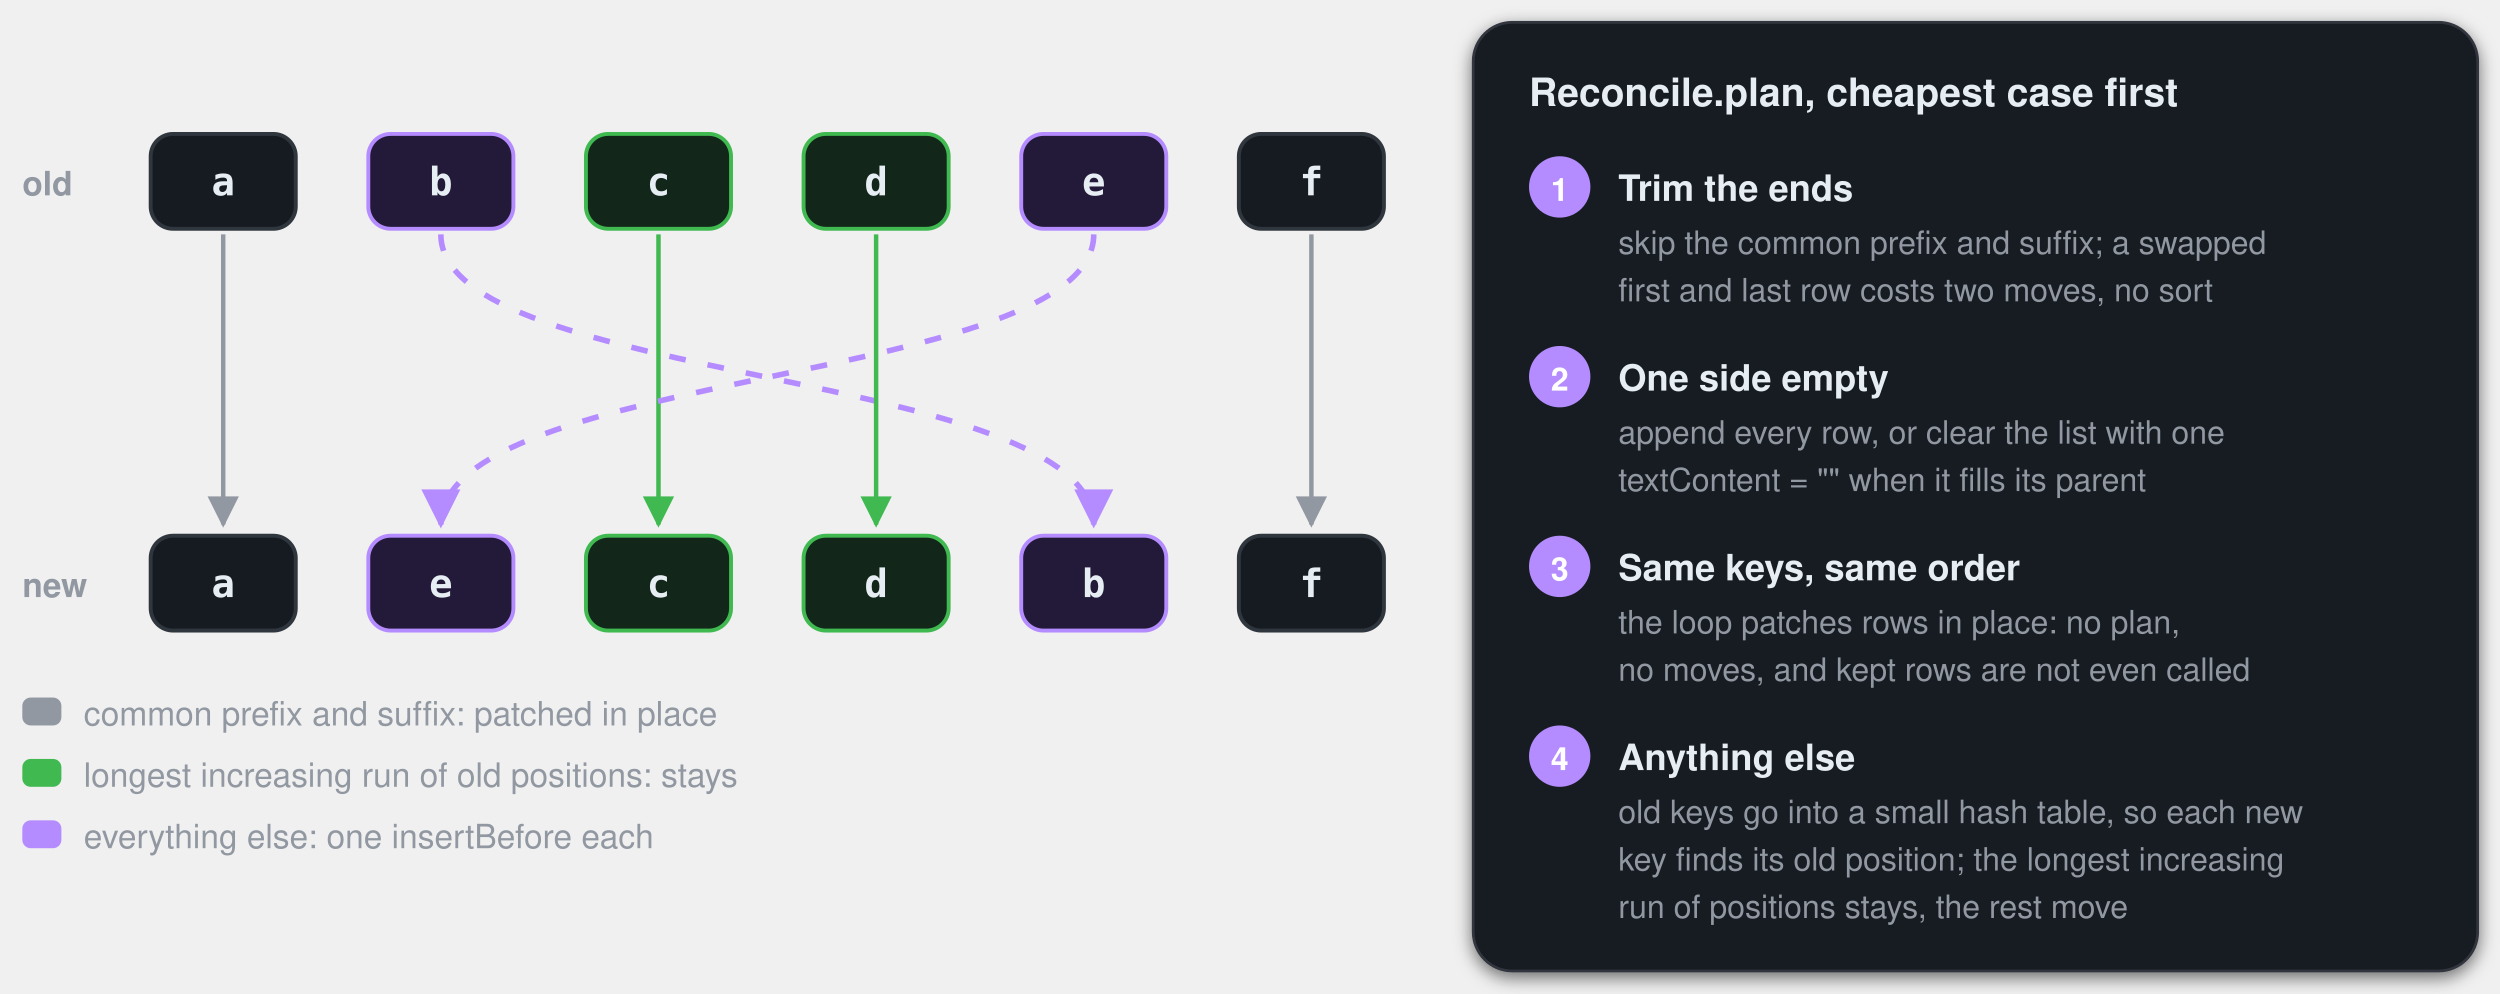
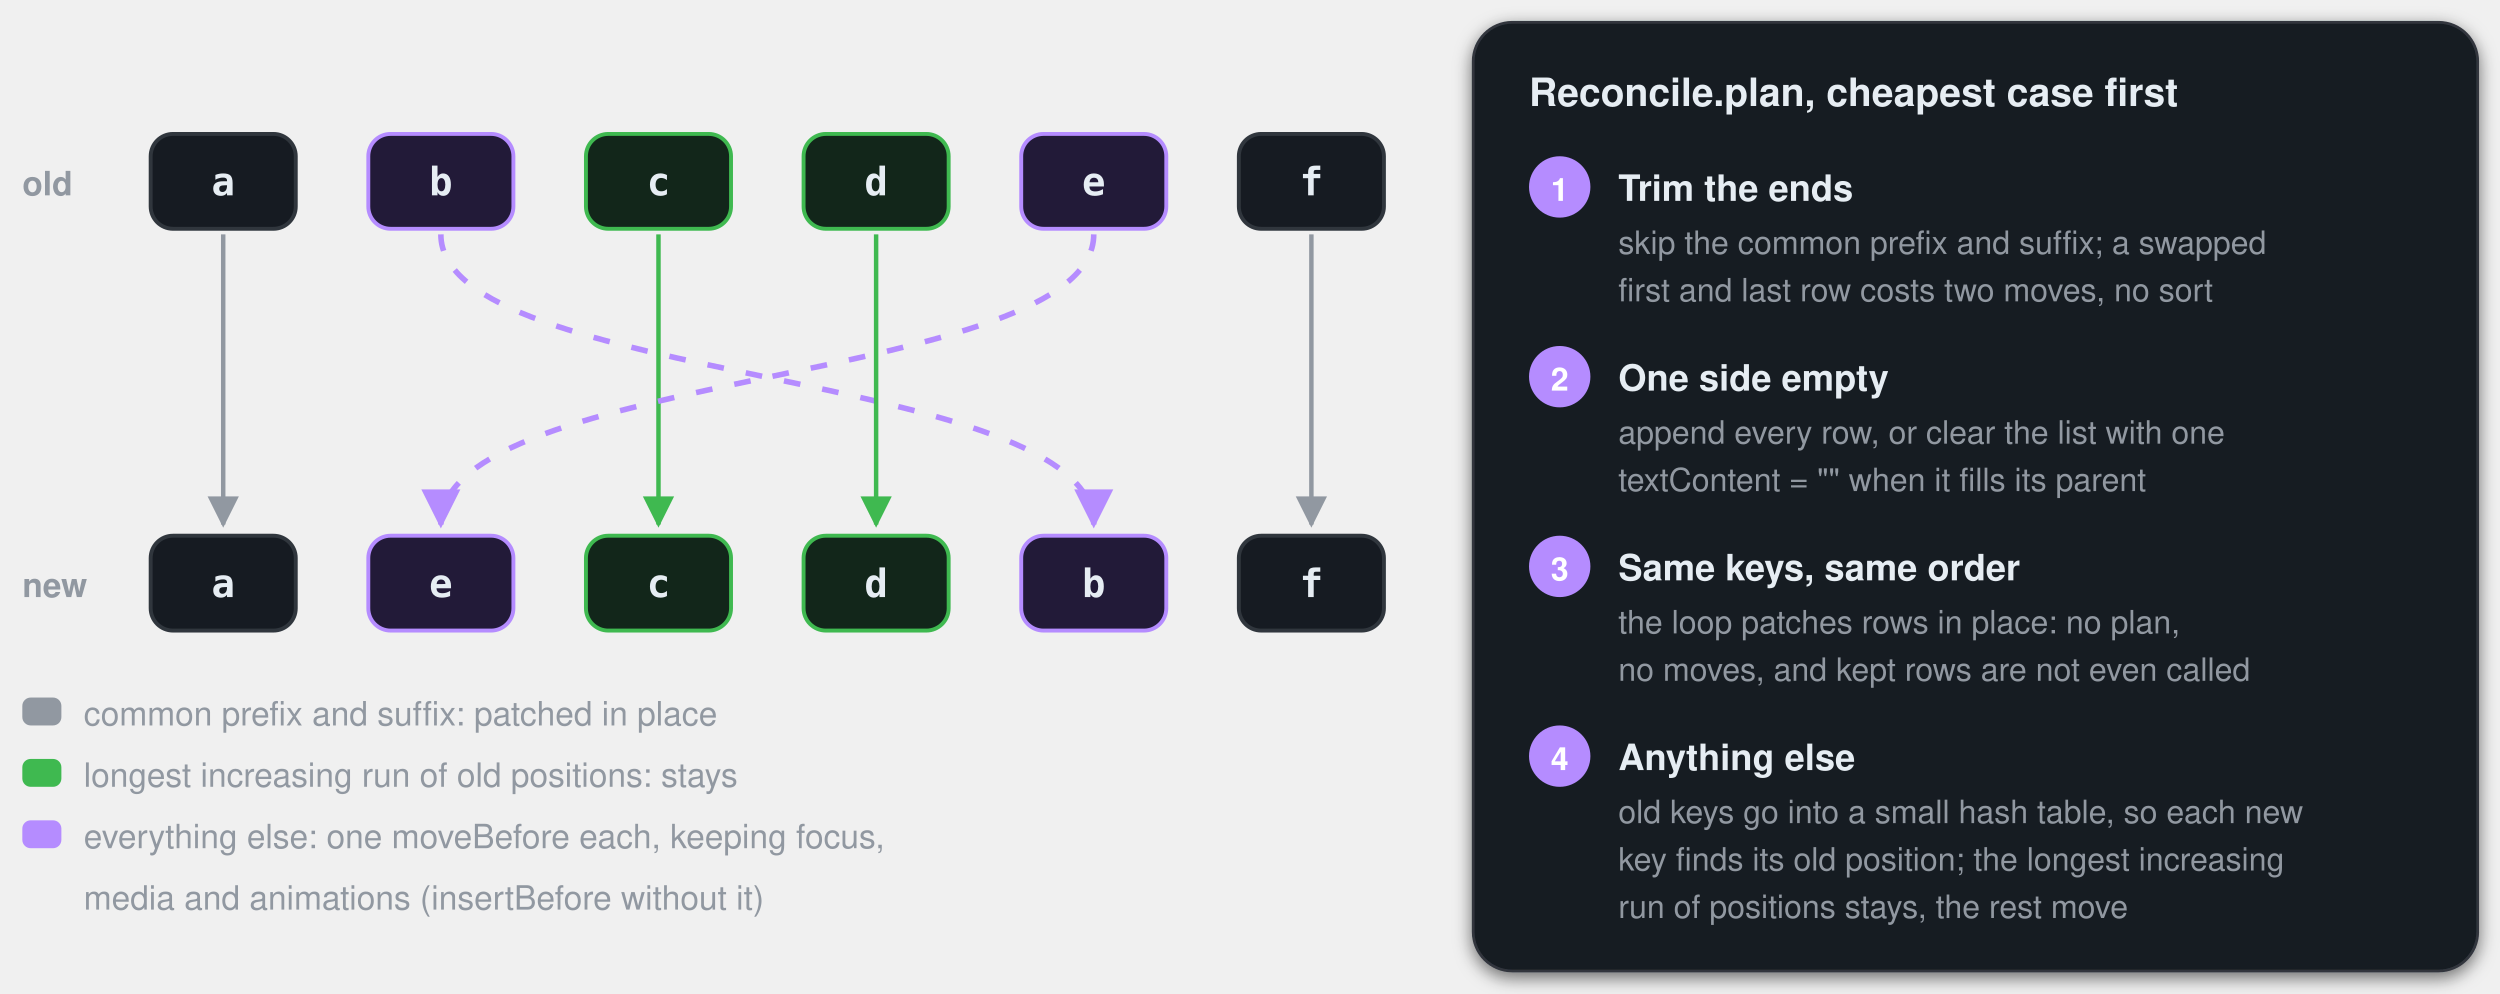
- <svg xmlns="http://www.w3.org/2000/svg" viewBox="-8 -8 896 356" width="896" height="356" role="img" aria-label="Keyed reconcile: the common prefix a and suffix f stay, c and d form the longest increasing run of old positions and stay, b and e move with one insertBefore each. Reconcile.plan tries the cheapest case first: trim the common ends, where a swapped first and last row costs two moves; an empty side is one append or one clear; keys in the same order are patched in place without a plan; anything else looks old keys up in a hash table, keeps the longest increasing run and moves the rest">
+ <svg xmlns="http://www.w3.org/2000/svg" viewBox="-8 -8 896 356" width="896" height="356" role="img" aria-label="Keyed reconcile: the common prefix a and suffix f stay, c and d form the longest increasing run of old positions and stay, b and e move with one moveBefore each, which keeps focus, media and animations inside them, or insertBefore where the browser lacks it. Reconcile.plan tries the cheapest case first: trim the common ends, where a swapped first and last row costs two moves; an empty side is one append or one clear; keys in the same order are patched in place without a plan; anything else looks old keys up in a hash table, keeps the longest increasing run and moves the rest">
  <style>text { font-family: -apple-system, BlinkMacSystemFont, 'Segoe UI', Helvetica, Arial, sans-serif; fill: #e6edf3; }.mono { font-family: ui-monospace, SFMono-Regular, Menlo, Consolas, monospace; white-space: pre; }.muted { fill: #9198a1; } .faint { fill: #6e7681; }.accent { fill: #b58cff; } .green { fill: #3fb950; }.orange { fill: #f0883e; } .blue { fill: #58a6ff; }.flow { stroke-dasharray: 6 8; animation: flow 1.1s linear infinite; }@keyframes flow { to { stroke-dashoffset: -28; } }.pulse { animation: pulse 2.2s ease-in-out infinite; }@keyframes pulse { 0%, 100% { opacity: 1; } 50% { opacity: 0.35; } }@media (prefers-reduced-motion: reduce) { .flow, .pulse { animation: none; } }</style>
  <defs>
    <marker id="arrow-muted" viewBox="0 0 10 10" refX="9" refY="5" markerWidth="7" markerHeight="7" orient="auto-start-reverse">
      <path d="M0,0 L10,5 L0,10 z" fill="#9198a1" />
    </marker>
    <marker id="arrow-accent" viewBox="0 0 10 10" refX="9" refY="5" markerWidth="7" markerHeight="7" orient="auto-start-reverse">
      <path d="M0,0 L10,5 L0,10 z" fill="#b58cff" />
    </marker>
    <marker id="arrow-green" viewBox="0 0 10 10" refX="9" refY="5" markerWidth="7" markerHeight="7" orient="auto-start-reverse">
      <path d="M0,0 L10,5 L0,10 z" fill="#3fb950" />
    </marker>
    <marker id="arrow-orange" viewBox="0 0 10 10" refX="9" refY="5" markerWidth="7" markerHeight="7" orient="auto-start-reverse">
      <path d="M0,0 L10,5 L0,10 z" fill="#f0883e" />
    </marker>
    <marker id="arrow-blue" viewBox="0 0 10 10" refX="9" refY="5" markerWidth="7" markerHeight="7" orient="auto-start-reverse">
      <path d="M0,0 L10,5 L0,10 z" fill="#58a6ff" />
    </marker>
    <filter id="lift" x="-5%" y="-5%" width="110%" height="125%">
      <feDropShadow dx="0" dy="2" stdDeviation="3" flood-color="#000000" flood-opacity="0.55" />
    </filter>
    <linearGradient id="glow" x1="0" y1="0" x2="1" y2="0">
      <stop offset="0" stop-color="#b58cff" />
      <stop offset="1" stop-color="#58a6ff" />
    </linearGradient>
  </defs>
  <text x="0" y="62" font-size="12" xml:space="preserve" class="muted" font-weight="600">old</text>
  <text x="0" y="206" font-size="12" xml:space="preserve" class="muted" font-weight="600">new</text>
  <line x1="72" y1="76" x2="72" y2="180" stroke="#9198a1" stroke-width="1.6" marker-end="url(#arrow-muted)" />
  <path d="M150,76 C150,130 384,124 384,180" fill="none" stroke="#b58cff" stroke-width="2" marker-end="url(#arrow-accent)" class="flow" />
  <line x1="228" y1="76" x2="228" y2="180" stroke="#3fb950" stroke-width="1.6" marker-end="url(#arrow-green)" />
  <line x1="306" y1="76" x2="306" y2="180" stroke="#3fb950" stroke-width="1.6" marker-end="url(#arrow-green)" />
  <path d="M384,76 C384,130 150,124 150,180" fill="none" stroke="#b58cff" stroke-width="2" marker-end="url(#arrow-accent)" class="flow" />
  <line x1="462" y1="76" x2="462" y2="180" stroke="#9198a1" stroke-width="1.6" marker-end="url(#arrow-muted)" />
  <rect x="46" y="40" width="52" height="34" rx="8" fill="#161b22" stroke="#30363d" stroke-width="1.4" />
  <text x="72" y="62" font-size="14" xml:space="preserve" class="mono" font-weight="600" text-anchor="middle">a</text>
  <rect x="124" y="40" width="52" height="34" rx="8" fill="#221a38" stroke="#b58cff" stroke-width="1.4" />
  <text x="150" y="62" font-size="14" xml:space="preserve" class="mono" font-weight="600" text-anchor="middle">b</text>
  <rect x="202" y="40" width="52" height="34" rx="8" fill="#12261a" stroke="#3fb950" stroke-width="1.4" />
  <text x="228" y="62" font-size="14" xml:space="preserve" class="mono" font-weight="600" text-anchor="middle">c</text>
  <rect x="280" y="40" width="52" height="34" rx="8" fill="#12261a" stroke="#3fb950" stroke-width="1.4" />
  <text x="306" y="62" font-size="14" xml:space="preserve" class="mono" font-weight="600" text-anchor="middle">d</text>
  <rect x="358" y="40" width="52" height="34" rx="8" fill="#221a38" stroke="#b58cff" stroke-width="1.4" />
  <text x="384" y="62" font-size="14" xml:space="preserve" class="mono" font-weight="600" text-anchor="middle">e</text>
  <rect x="436" y="40" width="52" height="34" rx="8" fill="#161b22" stroke="#30363d" stroke-width="1.4" />
  <text x="462" y="62" font-size="14" xml:space="preserve" class="mono" font-weight="600" text-anchor="middle">f</text>
  <rect x="46" y="184" width="52" height="34" rx="8" fill="#161b22" stroke="#30363d" stroke-width="1.4" />
  <text x="72" y="206" font-size="14" xml:space="preserve" class="mono" font-weight="600" text-anchor="middle">a</text>
  <rect x="124" y="184" width="52" height="34" rx="8" fill="#221a38" stroke="#b58cff" stroke-width="1.4" />
  <text x="150" y="206" font-size="14" xml:space="preserve" class="mono" font-weight="600" text-anchor="middle">e</text>
  <rect x="202" y="184" width="52" height="34" rx="8" fill="#12261a" stroke="#3fb950" stroke-width="1.4" />
  <text x="228" y="206" font-size="14" xml:space="preserve" class="mono" font-weight="600" text-anchor="middle">c</text>
  <rect x="280" y="184" width="52" height="34" rx="8" fill="#12261a" stroke="#3fb950" stroke-width="1.4" />
  <text x="306" y="206" font-size="14" xml:space="preserve" class="mono" font-weight="600" text-anchor="middle">d</text>
  <rect x="358" y="184" width="52" height="34" rx="8" fill="#221a38" stroke="#b58cff" stroke-width="1.4" />
  <text x="384" y="206" font-size="14" xml:space="preserve" class="mono" font-weight="600" text-anchor="middle">b</text>
  <rect x="436" y="184" width="52" height="34" rx="8" fill="#161b22" stroke="#30363d" stroke-width="1.4" />
  <text x="462" y="206" font-size="14" xml:space="preserve" class="mono" font-weight="600" text-anchor="middle">f</text>
  <rect x="0" y="242" width="14" height="10" rx="3" fill="#9198a1" />
  <text x="22" y="252" font-size="12" xml:space="preserve" class="muted">common prefix and suffix: patched in place</text>
  <rect x="0" y="264" width="14" height="10" rx="3" fill="#3fb950" />
  <text x="22" y="274" font-size="12" xml:space="preserve" class="muted">longest increasing run of old positions: stays</text>
  <rect x="0" y="286" width="14" height="10" rx="3" fill="#b58cff" />
-   <text x="22" y="296" font-size="12" xml:space="preserve" class="muted">everything else: one insertBefore each</text>
+   <text x="22" y="296" font-size="12" xml:space="preserve" class="muted">everything else: one moveBefore each, keeping focus,</text>
+   <text x="22" y="318" font-size="12" xml:space="preserve" class="muted">media and animations (insertBefore without it)</text>
  <rect x="520" y="0" width="360" height="340" rx="14" fill="#161b22" stroke="#30363d" stroke-width="1" filter="url(#lift)" />
  <text x="540" y="30" font-size="14" xml:space="preserve" font-weight="700">Reconcile.plan, cheapest case first</text>
  <circle cx="551" cy="59" r="11" fill="#b58cff" />
  <text x="551" y="64" font-size="11.5" xml:space="preserve" style="fill:#ffffff" font-weight="700" text-anchor="middle">1</text>
  <text x="572" y="64" font-size="13" xml:space="preserve" font-weight="600">Trim the ends</text>
  <text x="572" y="83" font-size="11.5" xml:space="preserve" class="muted">skip the common prefix and suffix; a swapped</text>
  <text x="572" y="100" font-size="11.5" xml:space="preserve" class="muted">first and last row costs two moves, no sort</text>
  <circle cx="551" cy="127" r="11" fill="#b58cff" />
  <text x="551" y="132" font-size="11.5" xml:space="preserve" style="fill:#ffffff" font-weight="700" text-anchor="middle">2</text>
  <text x="572" y="132" font-size="13" xml:space="preserve" font-weight="600">One side empty</text>
  <text x="572" y="151" font-size="11.5" xml:space="preserve" class="muted">append every row, or clear the list with one</text>
  <text x="572" y="168" font-size="11.5" xml:space="preserve" class="muted">textContent = "" when it fills its parent</text>
  <circle cx="551" cy="195" r="11" fill="#b58cff" />
  <text x="551" y="200" font-size="11.5" xml:space="preserve" style="fill:#ffffff" font-weight="700" text-anchor="middle">3</text>
  <text x="572" y="200" font-size="13" xml:space="preserve" font-weight="600">Same keys, same order</text>
  <text x="572" y="219" font-size="11.5" xml:space="preserve" class="muted">the loop patches rows in place: no plan,</text>
  <text x="572" y="236" font-size="11.5" xml:space="preserve" class="muted">no moves, and kept rows are not even called</text>
  <circle cx="551" cy="263" r="11" fill="#b58cff" />
  <text x="551" y="268" font-size="11.5" xml:space="preserve" style="fill:#ffffff" font-weight="700" text-anchor="middle">4</text>
  <text x="572" y="268" font-size="13" xml:space="preserve" font-weight="600">Anything else</text>
  <text x="572" y="287" font-size="11.5" xml:space="preserve" class="muted">old keys go into a small hash table, so each new</text>
  <text x="572" y="304" font-size="11.5" xml:space="preserve" class="muted">key finds its old position; the longest increasing</text>
  <text x="572" y="321" font-size="11.5" xml:space="preserve" class="muted">run of positions stays, the rest move</text>
</svg>
